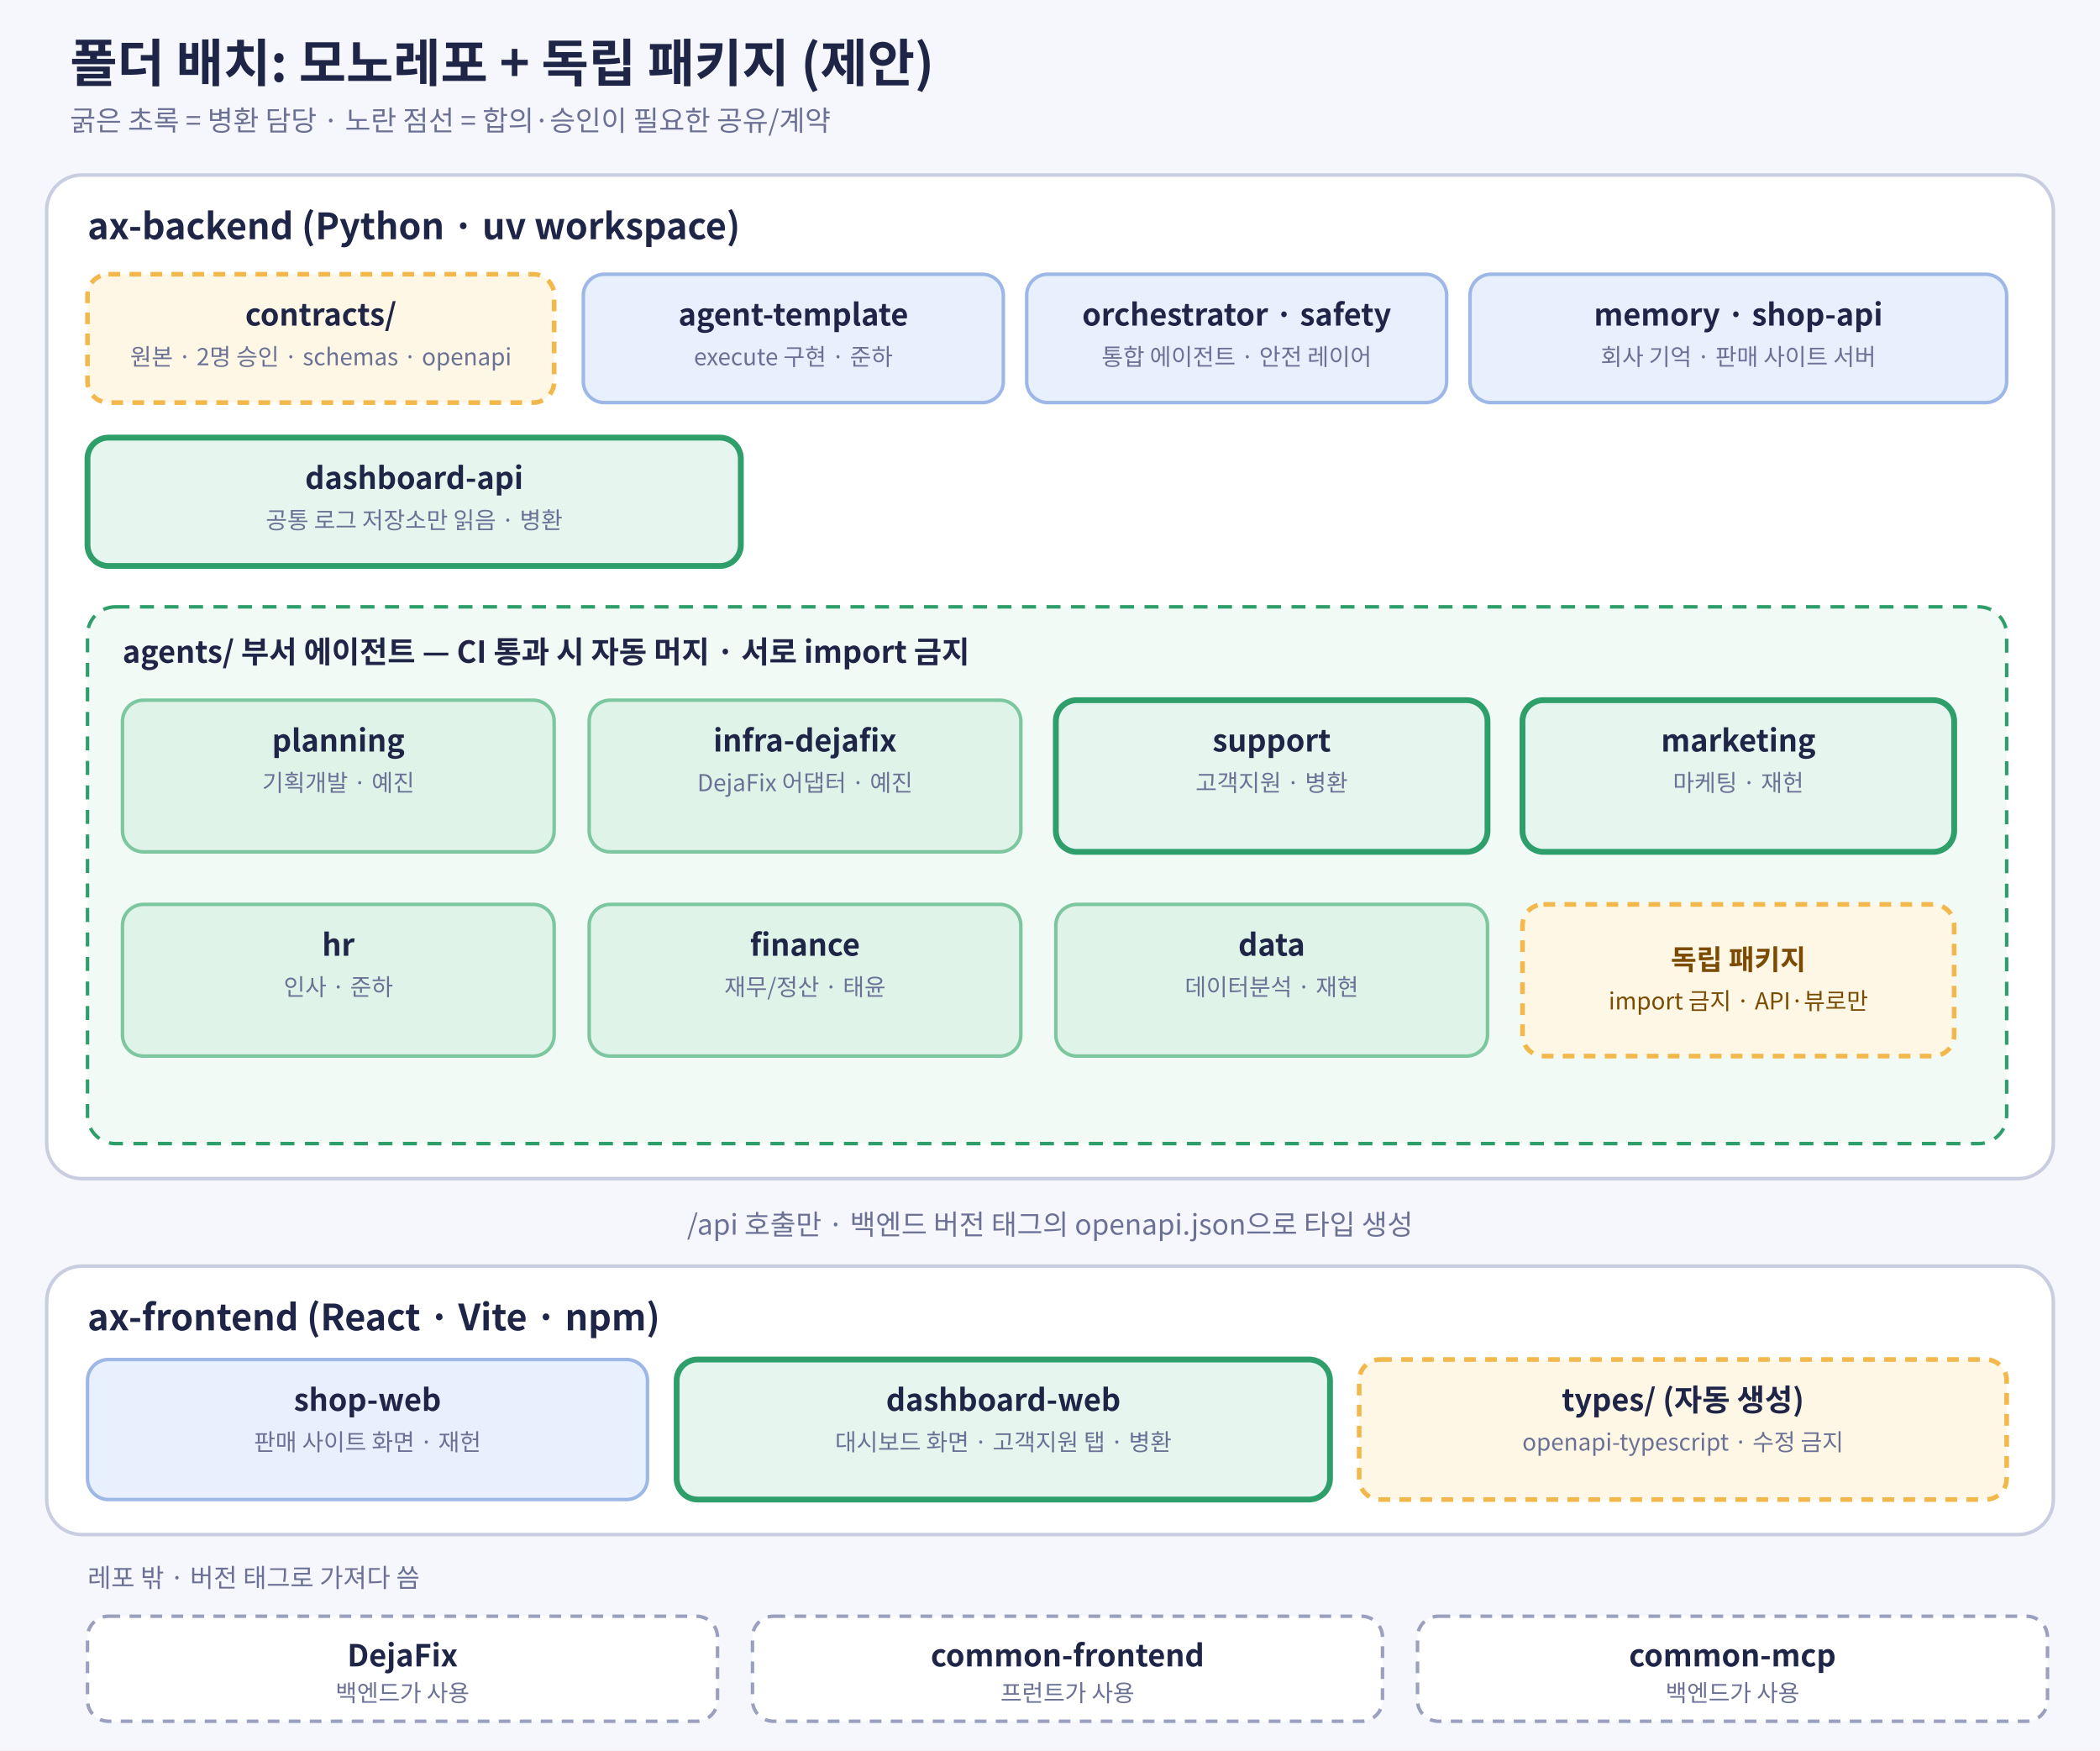
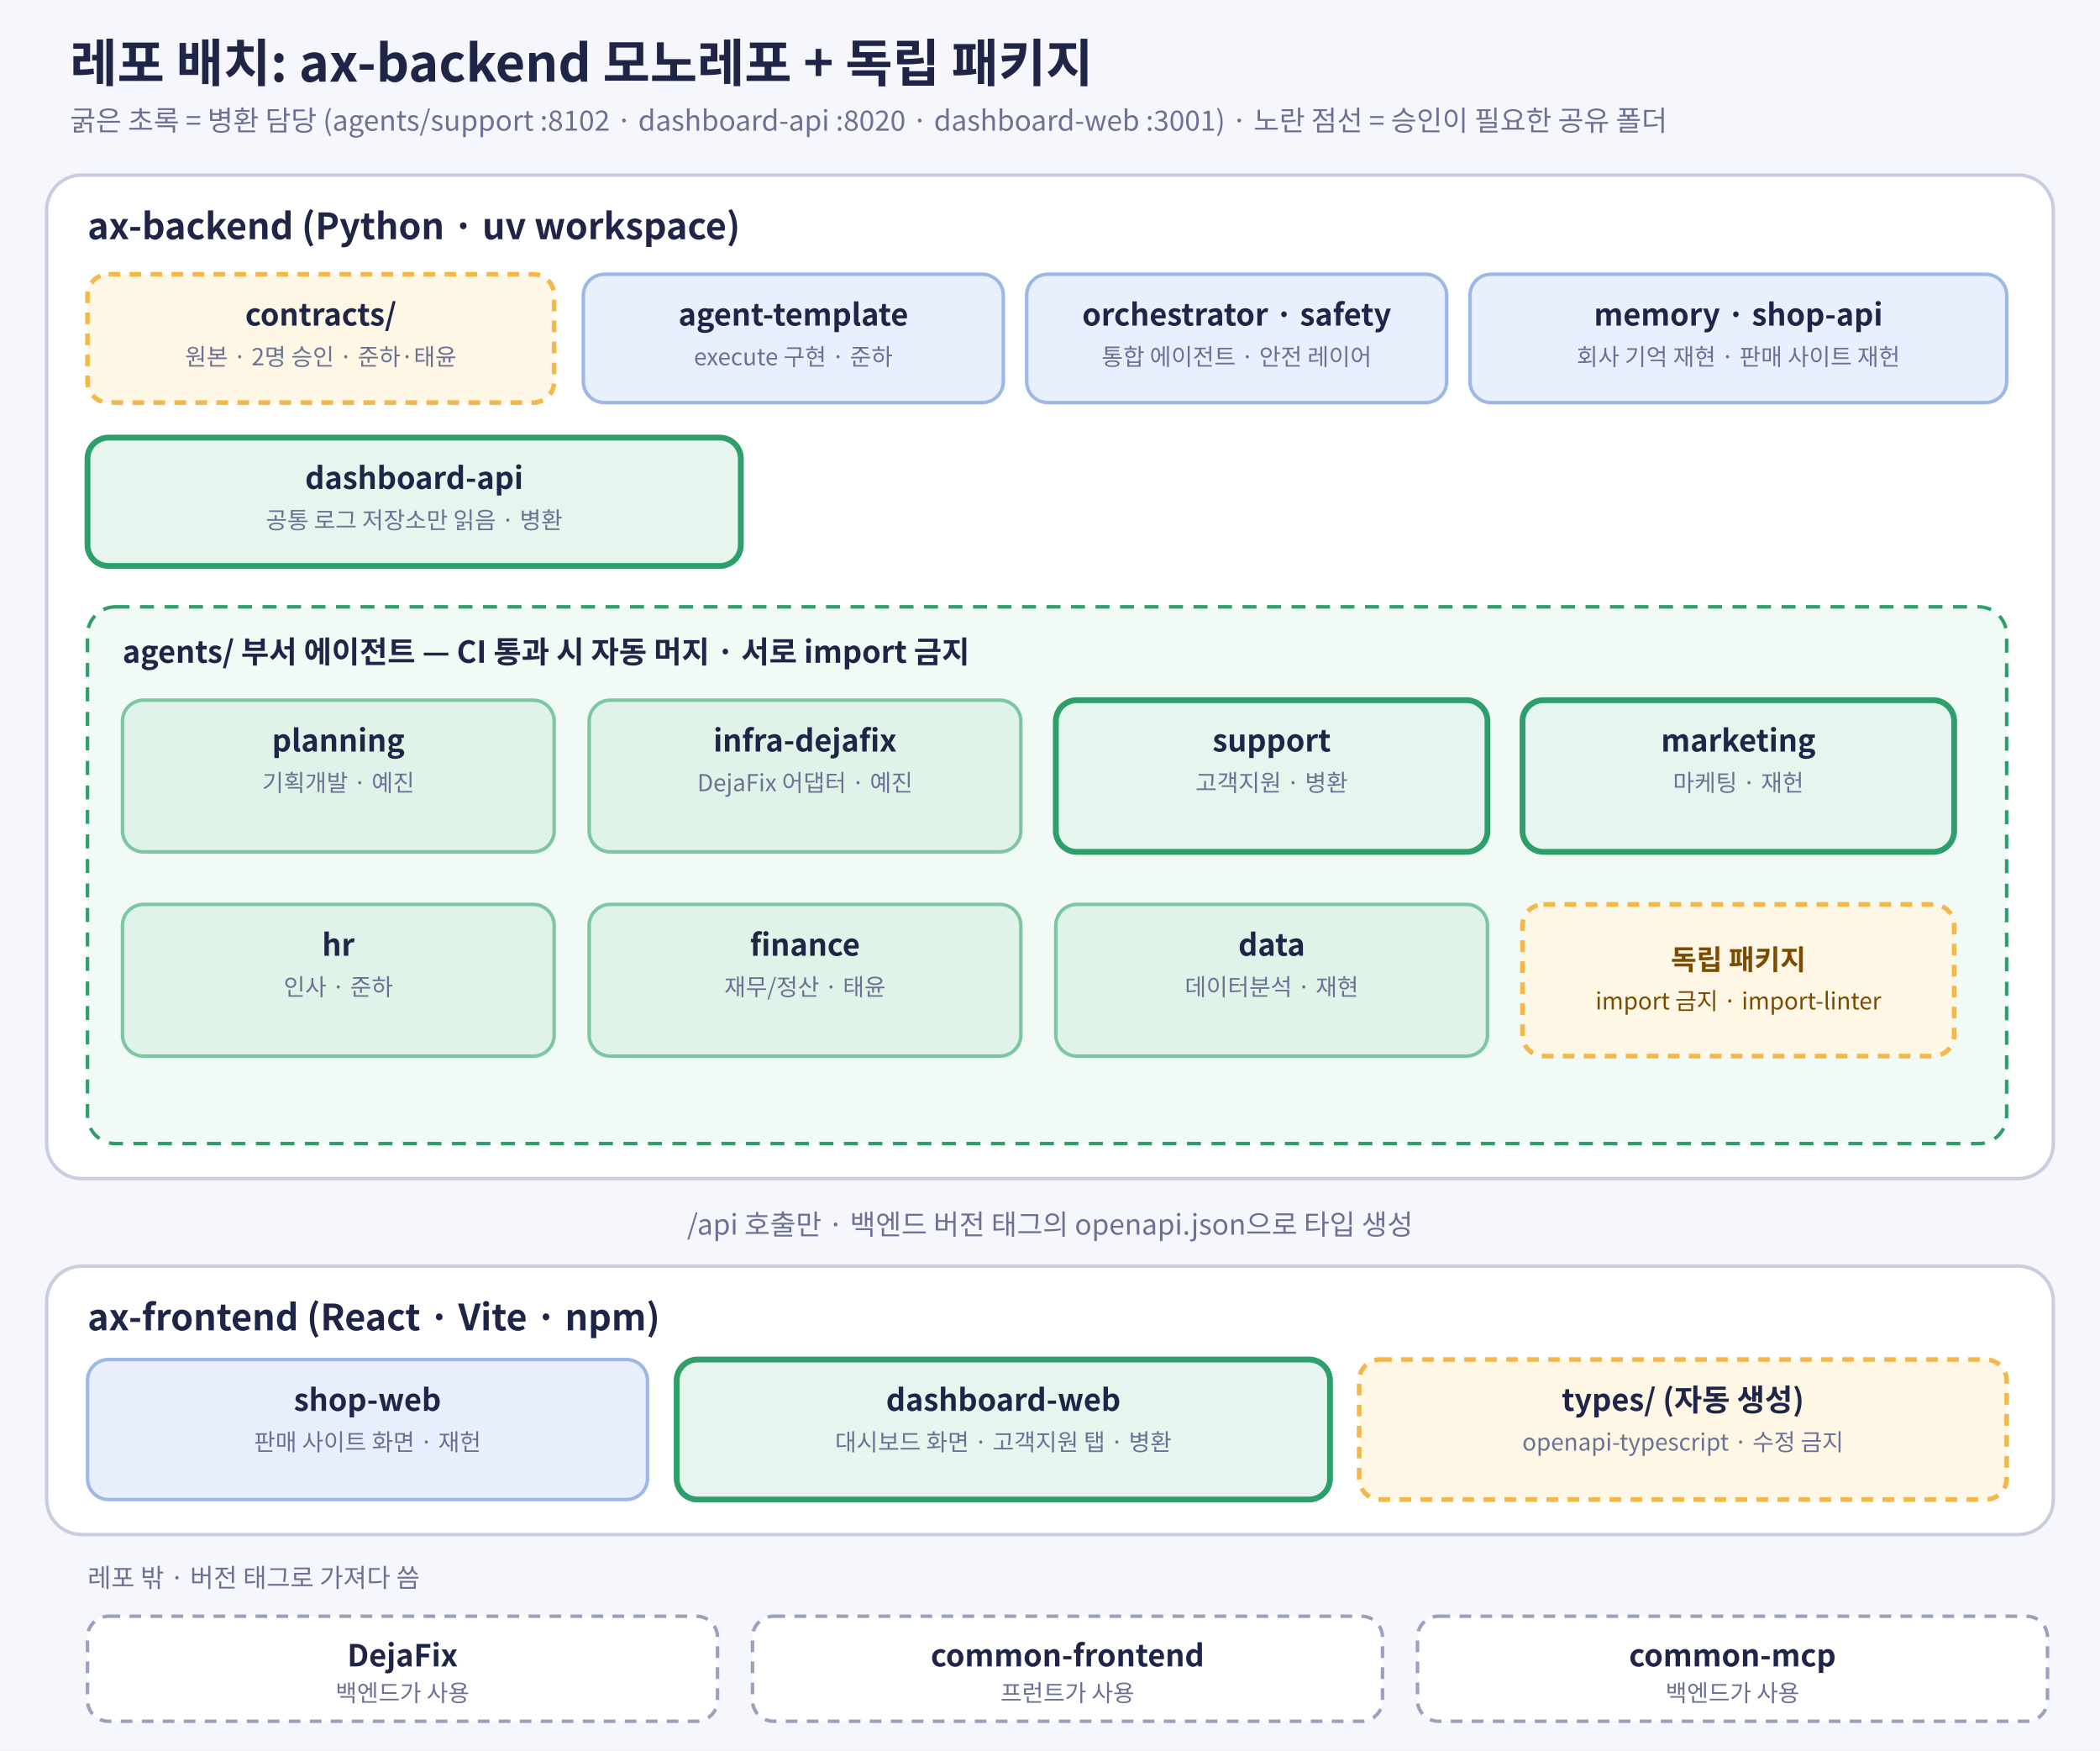
<svg xmlns="http://www.w3.org/2000/svg" viewBox="0 0 1800 1500" width="1800" height="1500" font-family="'Noto Sans CJK KR','Noto Sans KR','Pretendard','Malgun Gothic','Apple SD Gothic Neo',sans-serif">
  <defs>
    <marker id="a-purple" viewBox="0 0 10 10" refX="9" refY="5" markerWidth="7" markerHeight="7" orient="auto-start-reverse">
      <path d="M0 0 L10 5 L0 10 z" fill="#5a54d6" />
    </marker>
    <marker id="a-green" viewBox="0 0 10 10" refX="9" refY="5" markerWidth="7" markerHeight="7" orient="auto-start-reverse">
      <path d="M0 0 L10 5 L0 10 z" fill="#2e9e6b" />
    </marker>
    <marker id="a-gray" viewBox="0 0 10 10" refX="9" refY="5" markerWidth="7" markerHeight="7" orient="auto-start-reverse">
      <path d="M0 0 L10 5 L0 10 z" fill="#8a90b0" />
    </marker>
  </defs>
  <rect width="1800" height="1500" fill="#f6f7fc" />
-   <text x="60" y="70" font-size="44" font-weight="800" fill="#1f2547" text-anchor="start">폴더 배치: 모노레포 + 독립 패키지 (제안)</text>
-   <text x="60" y="112" font-size="24" font-weight="400" fill="#6b7194" text-anchor="start">굵은 초록 = 병환 담당 · 노란 점선 = 합의·승인이 필요한 공유/계약</text>
+   <text x="60" y="70" font-size="44" font-weight="800" fill="#1f2547" text-anchor="start">레포 배치: ax-backend 모노레포 + 독립 패키지</text>
+   <text x="60" y="112" font-size="24" font-weight="400" fill="#6b7194" text-anchor="start">굵은 초록 = 병환 담당 (agents/support :8102 · dashboard-api :8020 · dashboard-web :3001) · 노란 점선 = 승인이 필요한 공유 폴더</text>
  <rect x="40" y="150" width="1720" height="860" rx="30" fill="#ffffff" stroke="#c9cde0" stroke-width="3" />
  <text x="75" y="205" font-size="31" font-weight="800" fill="#1f2547" text-anchor="start">ax-backend  (Python · uv workspace)</text>
  <rect x="75" y="235" width="400" height="110" rx="18" fill="#fff7e6" stroke="#f2b84b" stroke-width="4" stroke-dasharray="10 8" />
  <text x="275.0" y="279" font-size="26" font-weight="800" fill="#1f2547" text-anchor="middle">contracts/</text>
-   <text x="275.0" y="313" font-size="20" font-weight="400" fill="#6b7194" text-anchor="middle">원본 · 2명 승인 · schemas · openapi</text>
+   <text x="275.0" y="313" font-size="20" font-weight="400" fill="#6b7194" text-anchor="middle">원본 · 2명 승인 · 준하·태윤</text>
  <rect x="500" y="235" width="360" height="110" rx="18" fill="#e8f0fe" stroke="#9db8e6" stroke-width="3" />
  <text x="680.0" y="279" font-size="26" font-weight="800" fill="#1f2547" text-anchor="middle">agent-template</text>
  <text x="680.0" y="313" font-size="20" font-weight="400" fill="#6b7194" text-anchor="middle">execute 구현 · 준하</text>
  <rect x="880" y="235" width="360" height="110" rx="18" fill="#e8f0fe" stroke="#9db8e6" stroke-width="3" />
  <text x="1060.0" y="279" font-size="26" font-weight="800" fill="#1f2547" text-anchor="middle">orchestrator · safety</text>
  <text x="1060.0" y="313" font-size="20" font-weight="400" fill="#6b7194" text-anchor="middle">통합 에이전트 · 안전 레이어</text>
  <rect x="1260" y="235" width="460" height="110" rx="18" fill="#e8f0fe" stroke="#9db8e6" stroke-width="3" />
  <text x="1490.0" y="279" font-size="26" font-weight="800" fill="#1f2547" text-anchor="middle">memory · shop-api</text>
-   <text x="1490.0" y="313" font-size="20" font-weight="400" fill="#6b7194" text-anchor="middle">회사 기억 · 판매 사이트 서버</text>
+   <text x="1490.0" y="313" font-size="20" font-weight="400" fill="#6b7194" text-anchor="middle">회사 기억 재현 · 판매 사이트 재헌</text>
  <rect x="75" y="375" width="560" height="110" rx="18" fill="#e6f6ee" stroke="#2e9e6b" stroke-width="5" />
  <text x="355.0" y="419" font-size="26" font-weight="800" fill="#1f2547" text-anchor="middle">dashboard-api</text>
  <text x="355.0" y="453" font-size="20" font-weight="400" fill="#6b7194" text-anchor="middle">공통 로그 저장소만 읽음 · 병환</text>
  <rect x="75" y="520" width="1645" height="460" rx="24" fill="#f1faf5" stroke="#2e9e6b" stroke-width="3" stroke-dasharray="12 9" />
  <text x="105" y="568" font-size="26" font-weight="800" fill="#1f2547" text-anchor="start">agents/  부서 에이전트 — CI 통과 시 자동 머지 · 서로 import 금지</text>
  <rect x="105" y="600" width="370" height="130" rx="18" fill="#dff3e8" stroke="#7cc7a0" stroke-width="3" />
  <text x="290.0" y="644" font-size="26" font-weight="800" fill="#1f2547" text-anchor="middle">planning</text>
  <text x="290.0" y="678" font-size="20" font-weight="400" fill="#6b7194" text-anchor="middle">기획개발 · 예진</text>
  <rect x="505" y="600" width="370" height="130" rx="18" fill="#dff3e8" stroke="#7cc7a0" stroke-width="3" />
  <text x="690.0" y="644" font-size="26" font-weight="800" fill="#1f2547" text-anchor="middle">infra-dejafix</text>
  <text x="690.0" y="678" font-size="20" font-weight="400" fill="#6b7194" text-anchor="middle">DejaFix 어댑터 · 예진</text>
  <rect x="905" y="600" width="370" height="130" rx="18" fill="#e6f6ee" stroke="#2e9e6b" stroke-width="5" />
  <text x="1090.0" y="644" font-size="26" font-weight="800" fill="#1f2547" text-anchor="middle">support</text>
  <text x="1090.0" y="678" font-size="20" font-weight="400" fill="#6b7194" text-anchor="middle">고객지원 · 병환</text>
  <rect x="1305" y="600" width="370" height="130" rx="18" fill="#e6f6ee" stroke="#2e9e6b" stroke-width="5" />
  <text x="1490.0" y="644" font-size="26" font-weight="800" fill="#1f2547" text-anchor="middle">marketing</text>
  <text x="1490.0" y="678" font-size="20" font-weight="400" fill="#6b7194" text-anchor="middle">마케팅 · 재헌</text>
  <rect x="105" y="775" width="370" height="130" rx="18" fill="#dff3e8" stroke="#7cc7a0" stroke-width="3" />
  <text x="290.0" y="819" font-size="26" font-weight="800" fill="#1f2547" text-anchor="middle">hr</text>
  <text x="290.0" y="853" font-size="20" font-weight="400" fill="#6b7194" text-anchor="middle">인사 · 준하</text>
  <rect x="505" y="775" width="370" height="130" rx="18" fill="#dff3e8" stroke="#7cc7a0" stroke-width="3" />
  <text x="690.0" y="819" font-size="26" font-weight="800" fill="#1f2547" text-anchor="middle">finance</text>
  <text x="690.0" y="853" font-size="20" font-weight="400" fill="#6b7194" text-anchor="middle">재무/정산 · 태윤</text>
  <rect x="905" y="775" width="370" height="130" rx="18" fill="#dff3e8" stroke="#7cc7a0" stroke-width="3" />
  <text x="1090.0" y="819" font-size="26" font-weight="800" fill="#1f2547" text-anchor="middle">data</text>
  <text x="1090.0" y="853" font-size="20" font-weight="400" fill="#6b7194" text-anchor="middle">데이터분석 · 재현</text>
  <text x="1490" y="831" font-size="24" font-weight="800" fill="#7a4b00" text-anchor="middle">독립 패키지</text>
-   <text x="1490" y="865" font-size="20" font-weight="400" fill="#7a4b00" text-anchor="middle">import 금지 · API·뷰로만</text>
+   <text x="1490" y="865" font-size="20" font-weight="400" fill="#7a4b00" text-anchor="middle">import 금지 · import-linter</text>
  <rect x="1305" y="775" width="370" height="130" rx="18" fill="#fff7e6" stroke="#f2b84b" stroke-width="4" stroke-dasharray="10 8" />
  <text x="1490" y="831" font-size="24" font-weight="800" fill="#7a4b00" text-anchor="middle">독립 패키지</text>
-   <text x="1490" y="865" font-size="20" font-weight="400" fill="#7a4b00" text-anchor="middle">import 금지 · API·뷰로만</text>
+   <text x="1490" y="865" font-size="20" font-weight="400" fill="#7a4b00" text-anchor="middle">import 금지 · import-linter</text>
  <text x="900" y="1058" font-size="24" font-weight="400" fill="#6b7194" text-anchor="middle">/api 호출만 · 백엔드 버전 태그의 openapi.json으로 타입 생성</text>
  <rect x="40" y="1085" width="1720" height="230" rx="30" fill="#ffffff" stroke="#c9cde0" stroke-width="3" />
  <text x="75" y="1140" font-size="31" font-weight="800" fill="#1f2547" text-anchor="start">ax-frontend  (React · Vite · npm)</text>
  <rect x="75" y="1165" width="480" height="120" rx="18" fill="#e8f0fe" stroke="#9db8e6" stroke-width="3" />
  <text x="315.0" y="1209" font-size="26" font-weight="800" fill="#1f2547" text-anchor="middle">shop-web</text>
  <text x="315.0" y="1243" font-size="20" font-weight="400" fill="#6b7194" text-anchor="middle">판매 사이트 화면 · 재헌</text>
  <rect x="580" y="1165" width="560" height="120" rx="18" fill="#e6f6ee" stroke="#2e9e6b" stroke-width="5" />
  <text x="860.0" y="1209" font-size="26" font-weight="800" fill="#1f2547" text-anchor="middle">dashboard-web</text>
  <text x="860.0" y="1243" font-size="20" font-weight="400" fill="#6b7194" text-anchor="middle">대시보드 화면 · 고객지원 탭 · 병환</text>
  <rect x="1165" y="1165" width="555" height="120" rx="18" fill="#fff7e6" stroke="#f2b84b" stroke-width="4" stroke-dasharray="10 8" />
  <text x="1442.5" y="1209" font-size="26" font-weight="800" fill="#1f2547" text-anchor="middle">types/ (자동 생성)</text>
  <text x="1442.5" y="1243" font-size="20" font-weight="400" fill="#6b7194" text-anchor="middle">openapi-typescript · 수정 금지</text>
  <text x="75" y="1360" font-size="22" font-weight="400" fill="#6b7194" text-anchor="start">레포 밖 · 버전 태그로 가져다 씀</text>
  <rect x="75" y="1385" width="540" height="90" rx="18" fill="#ffffff" stroke="#9aa0be" stroke-width="3" stroke-dasharray="10 8" />
  <text x="345" y="1428" font-size="26" font-weight="800" fill="#1f2547" text-anchor="middle">DejaFix</text>
  <text x="345" y="1458" font-size="20" font-weight="400" fill="#6b7194" text-anchor="middle">백엔드가 사용</text>
  <rect x="645" y="1385" width="540" height="90" rx="18" fill="#ffffff" stroke="#9aa0be" stroke-width="3" stroke-dasharray="10 8" />
  <text x="915" y="1428" font-size="26" font-weight="800" fill="#1f2547" text-anchor="middle">common-frontend</text>
  <text x="915" y="1458" font-size="20" font-weight="400" fill="#6b7194" text-anchor="middle">프런트가 사용</text>
  <rect x="1215" y="1385" width="540" height="90" rx="18" fill="#ffffff" stroke="#9aa0be" stroke-width="3" stroke-dasharray="10 8" />
  <text x="1485" y="1428" font-size="26" font-weight="800" fill="#1f2547" text-anchor="middle">common-mcp</text>
  <text x="1485" y="1458" font-size="20" font-weight="400" fill="#6b7194" text-anchor="middle">백엔드가 사용</text>
</svg>
